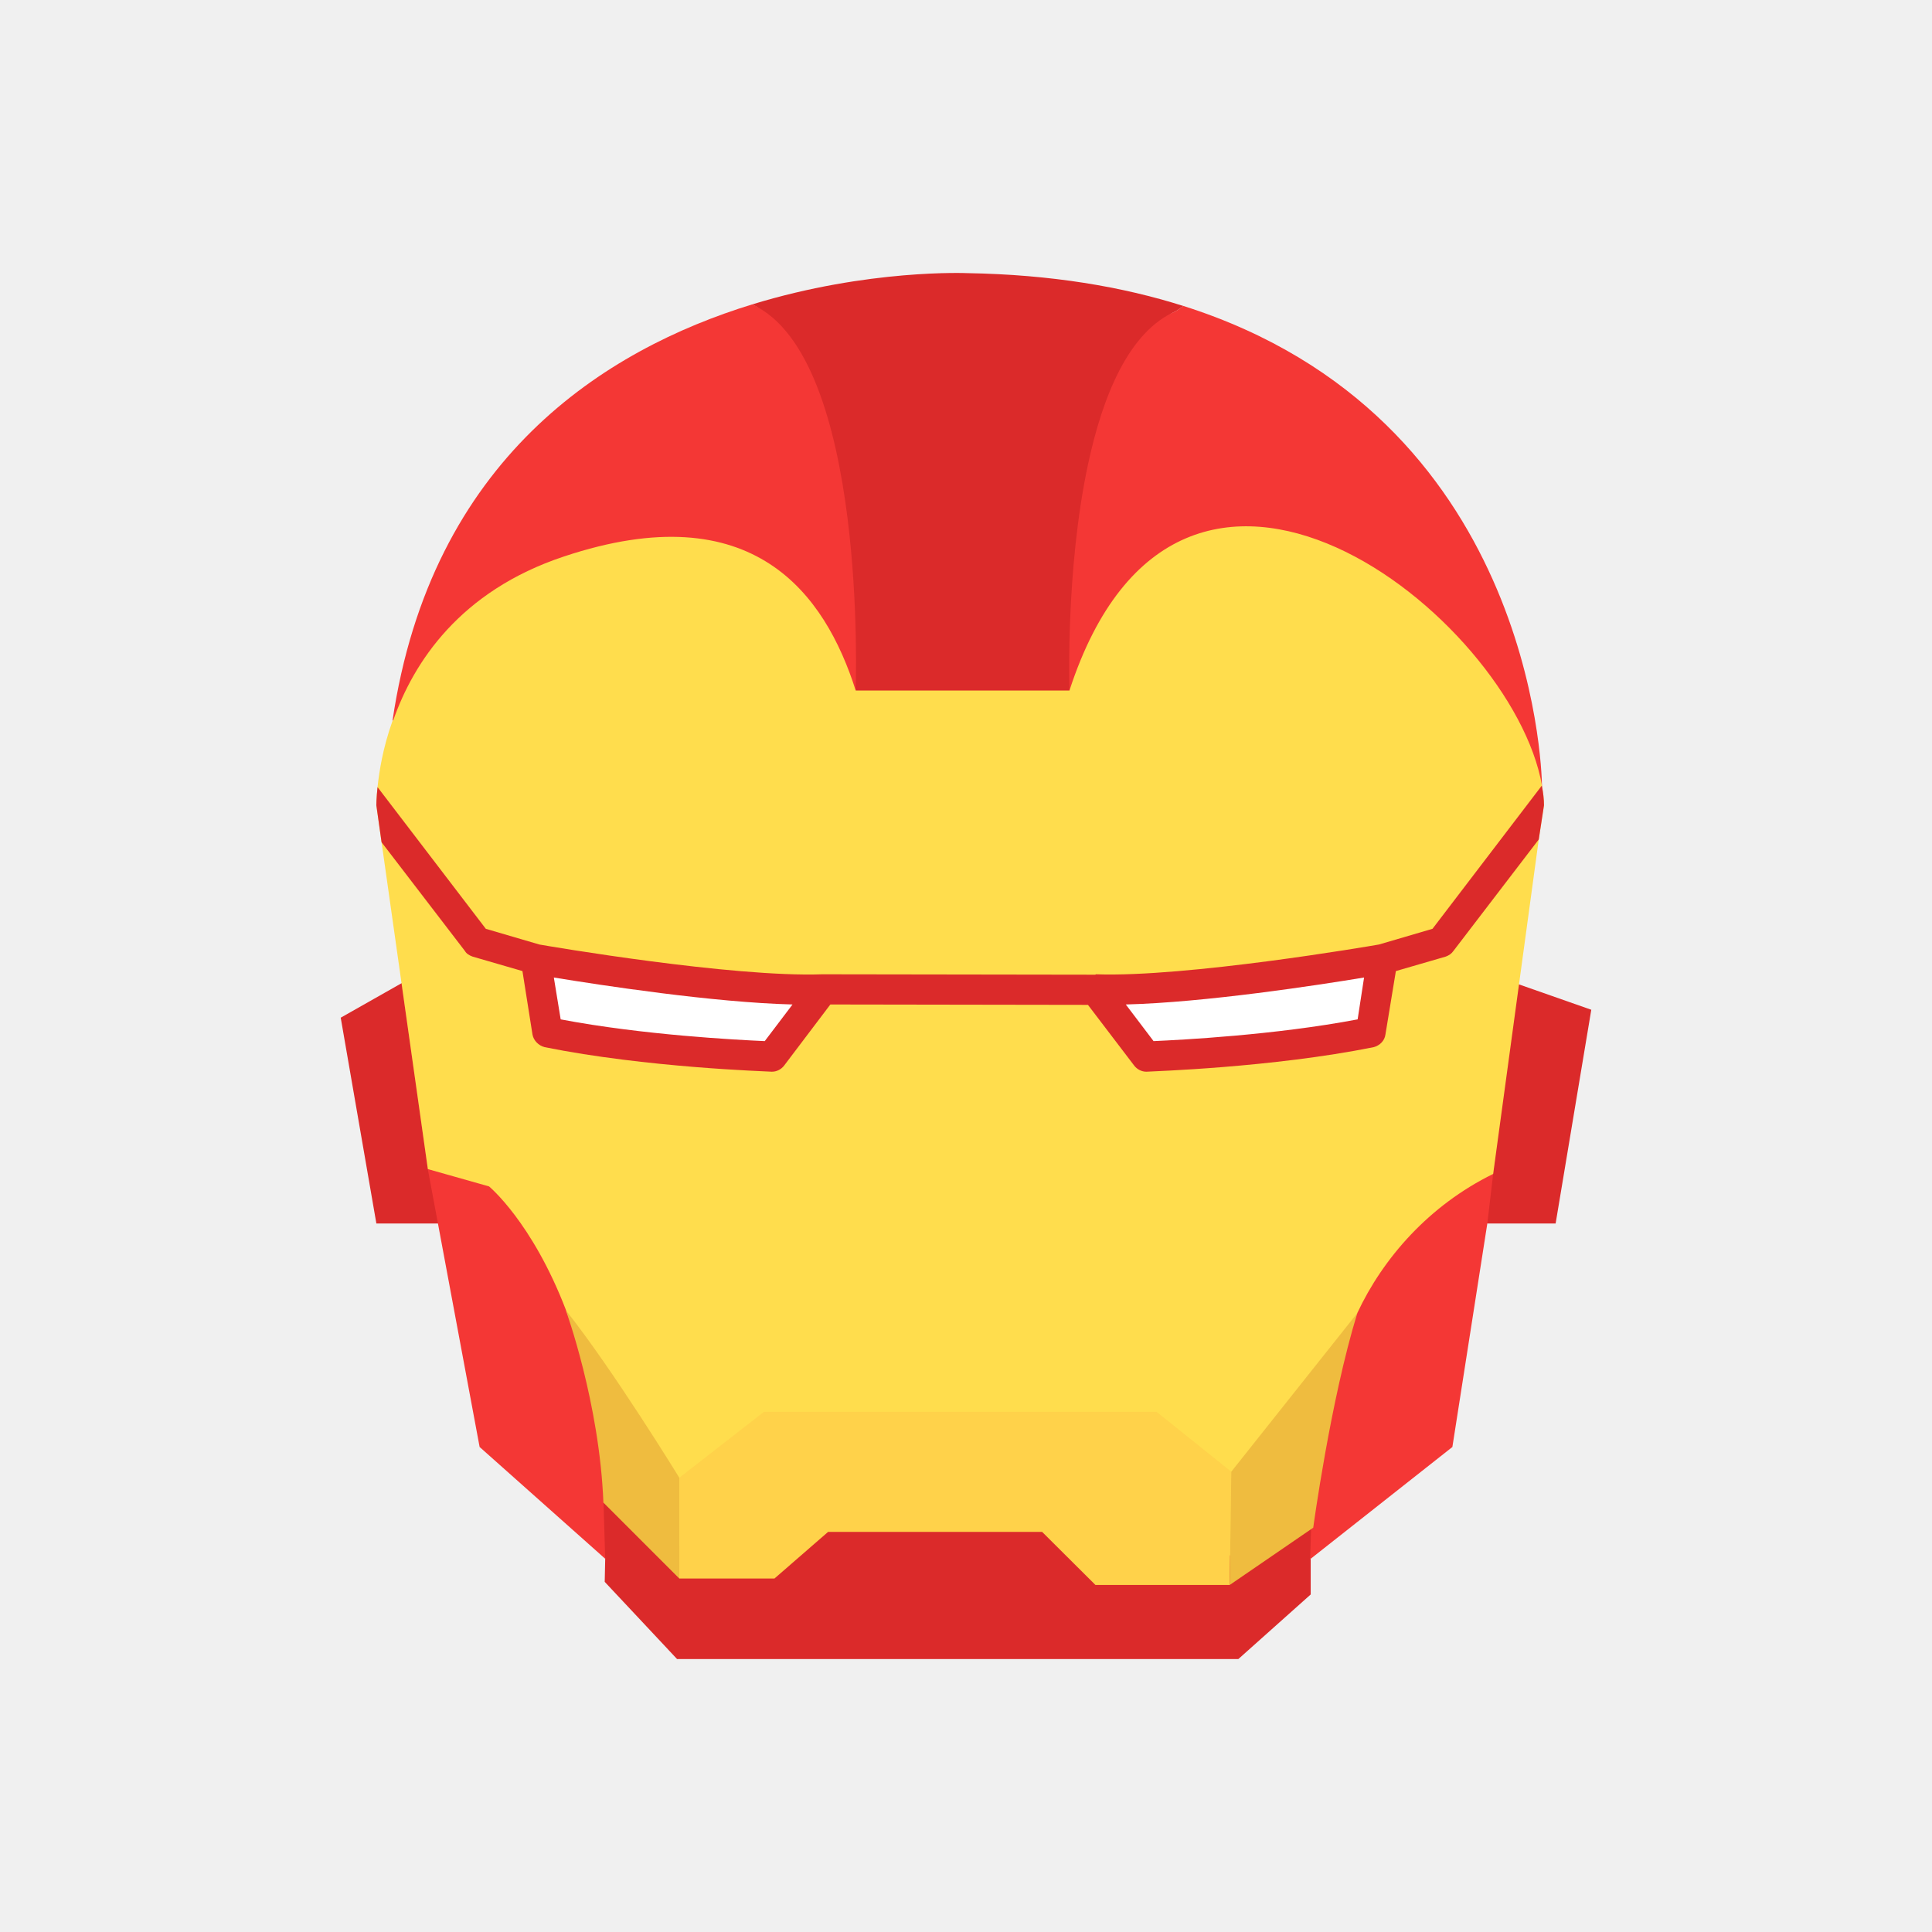
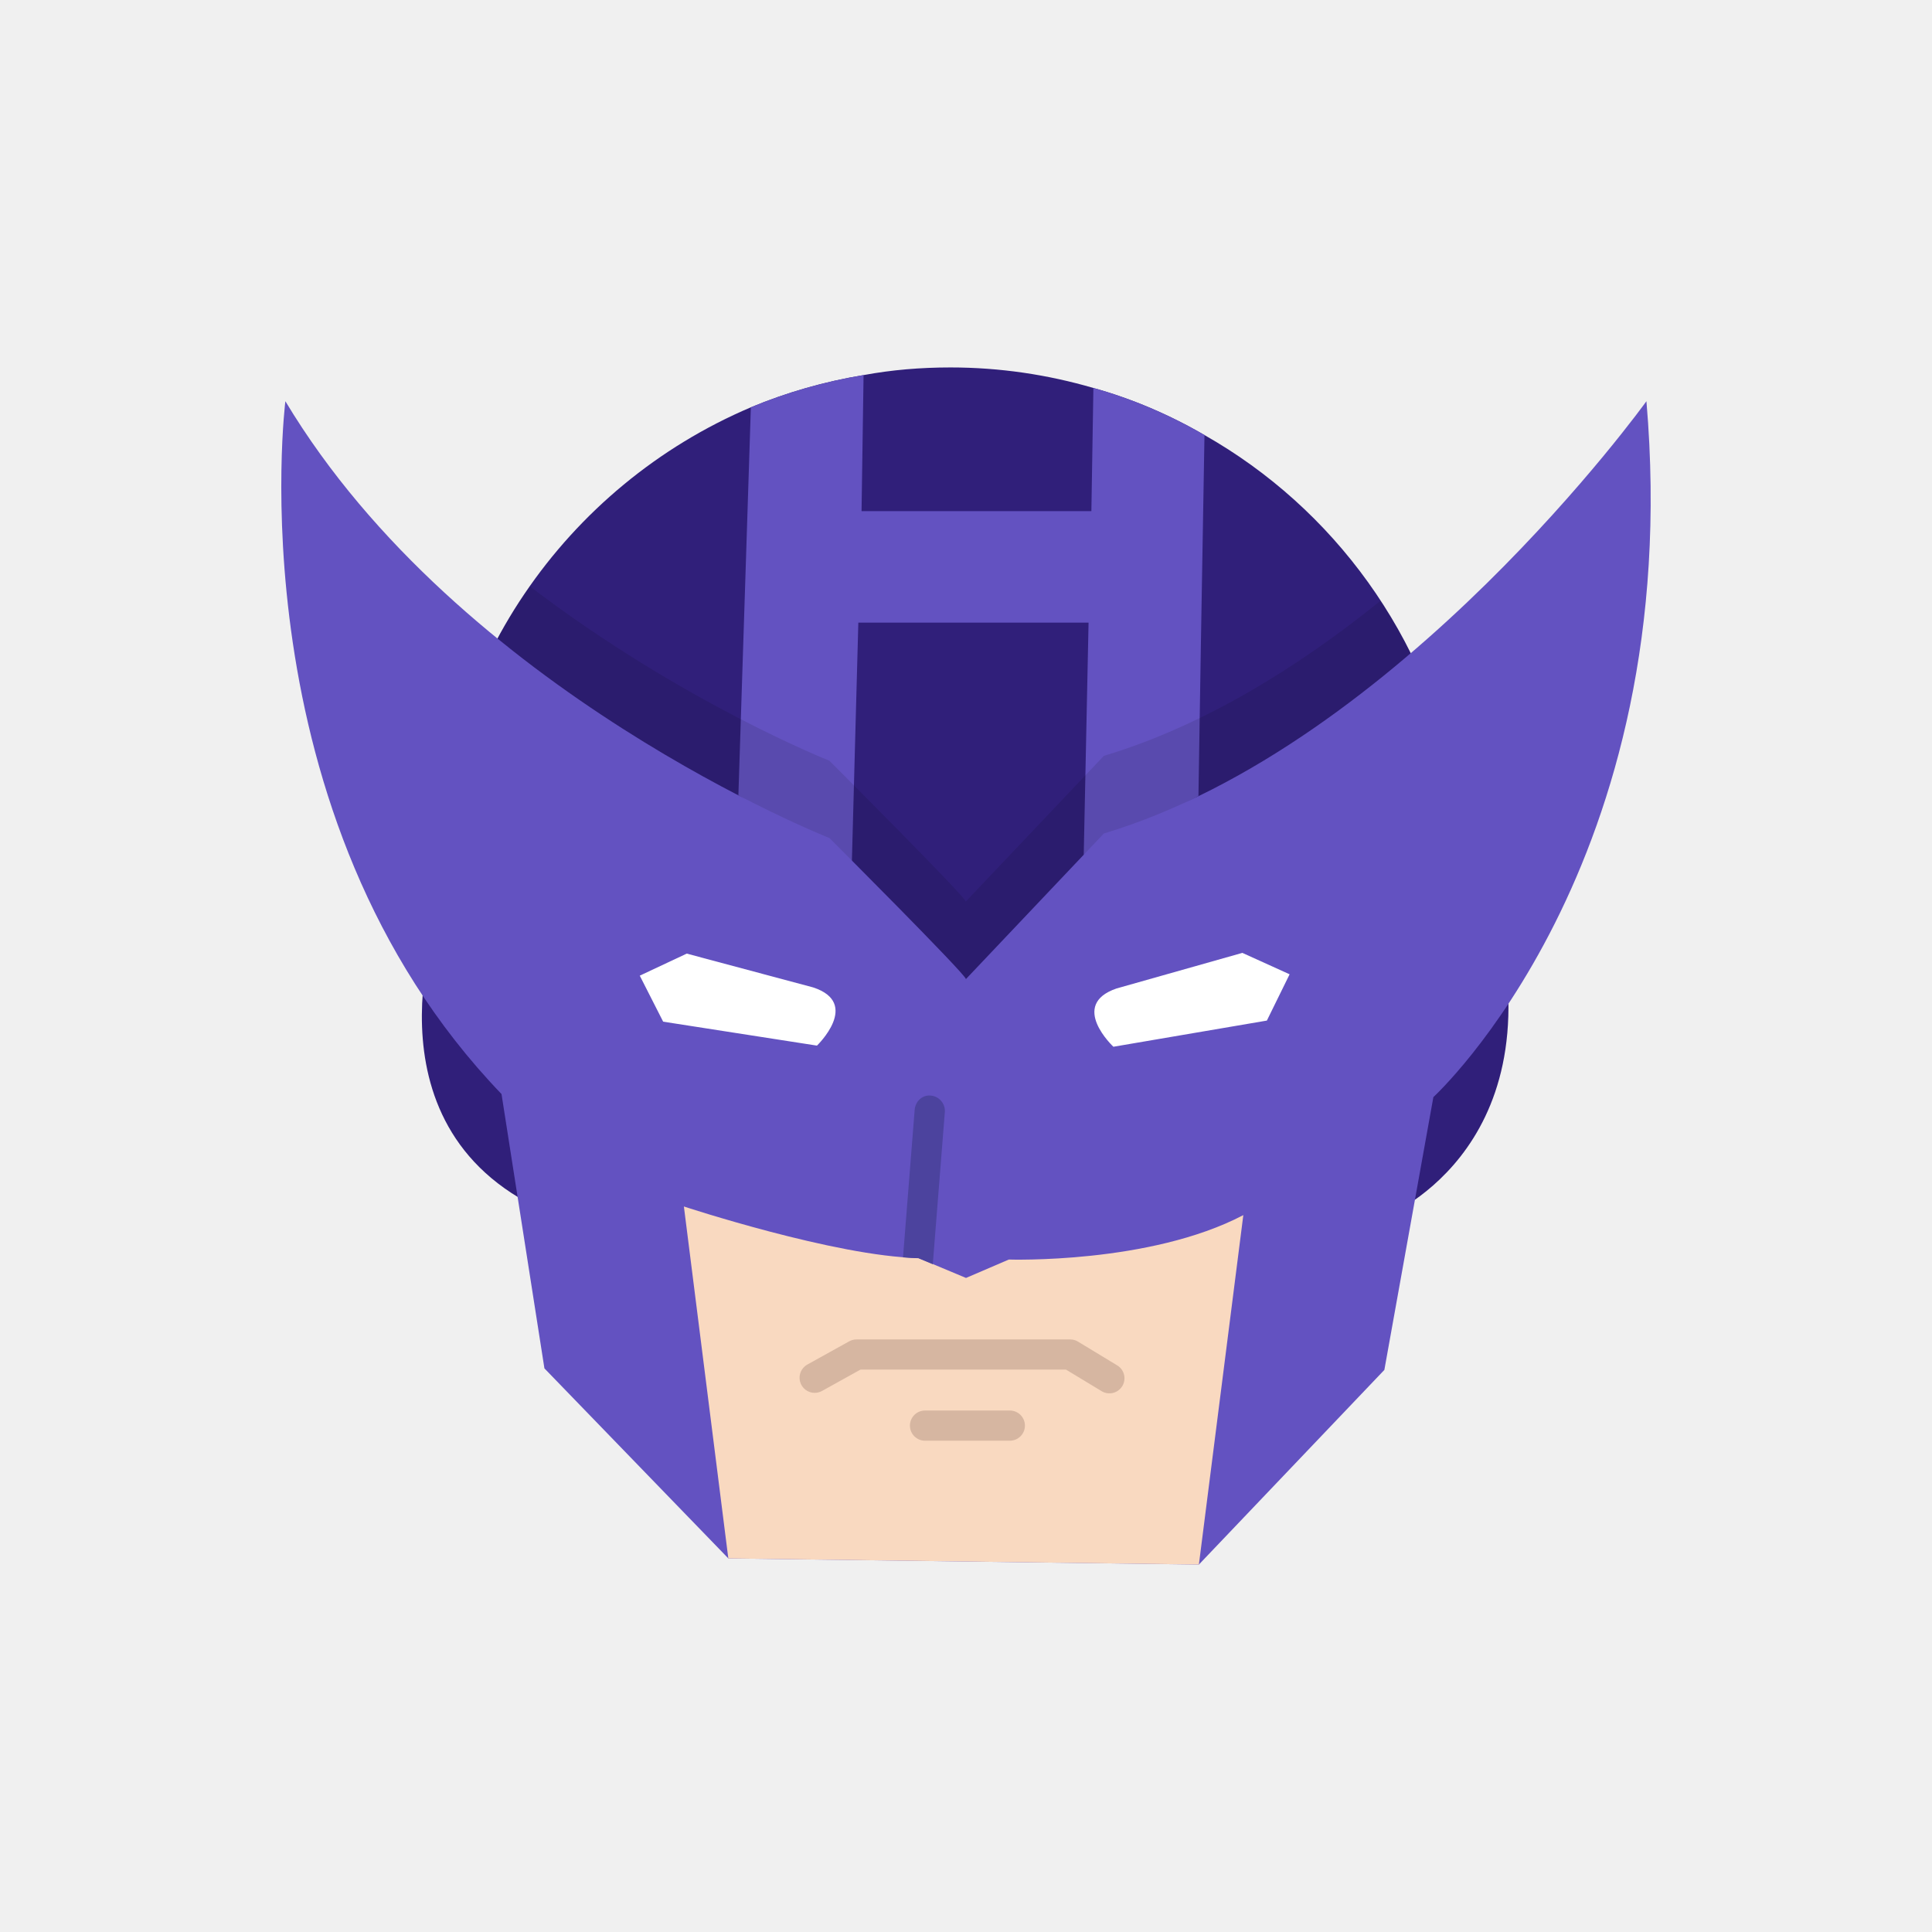
- <svg xmlns="http://www.w3.org/2000/svg" style="enable-background:new 0 0 48 48;" version="1.1" viewBox="0 0 48 48" xml:space="preserve">
-   <g id="Icons">
-     <g>
-       <polygon points="39.535,25.087 37.656,24.428 33.096,26.626 36.952,30.398     38.649,30.398   " style="fill:#DB2A2A;" />
-       <polygon points="9.976,24.428 8.465,25.284 9.351,30.398 11.049,30.398 10.232,24.428       " style="fill:#DB2A2A;" />
-       <polygon points="27.216,24.581 32.551,38.727 32.564,38.732 32.564,38.727     36.084,35.95 36.952,30.398 37.656,24.428   " style="fill:#F43735;" />
-       <polygon points="9.992,24.542 10.629,29.048 11.916,35.95 15.036,38.727     22.656,26.249   " style="fill:#F43735;" />
-       <polygon points="32.975,24.447 14.614,24.523 15.036,38.727 15.024,39.301     16.822,41.219 30.766,41.219 32.564,39.614 32.564,38.732 32.551,38.727   " style="fill:#DB2A2A;" />
-       <path d="M18.687,7.563c-3.644,1.119-7.977,3.825-8.937,10.353c0-0.01,0.01-0.01,0.02-0.02    c0.18-0.17,1.8-1.53,5.9-1.61c3.237-0.074,4.294,1.398,4.625,2.167l0.961-1.3c0,0,2.541-3.386,2.006-6.056    C22.907,9.323,19.838,8.089,18.687,7.563z" style="fill:#F43735;" />
-       <path d="M29.215,7.731l0.188-0.128c-1.519-0.482-3.291-0.782-5.372-0.817    c0,0-2.456-0.11-5.343,0.777c2.883,1.32,2.57,9.589,2.57,9.589l-0.961,1.3    c0.116,0.269,0.145,0.454,0.145,0.454l6.78-0.09c0,0-0.028-0.272-0.002-0.67l-0.647-0.993    c0,0,2.732-2.154,3.178-4.643C30.095,10.584,27.939,8.281,29.215,7.731z" style="fill:#DB2A2A;" />
-       <path d="M29.403,7.602l-0.188,0.128c-1.16,0.5-1.816,2.084-2.185,3.814    c-0.562,2.634-0.459,5.607-0.459,5.607l0.647,0.993c0.078-1.17,0.633-3.435,3.812-3.13    c4.14,0.41,7.09,4.27,7.27,4.51c0.01,0.01,0.01,0.01,0.01,0.01s0,0,0-0.01v-0.01    C38.302,19.031,38.028,10.337,29.403,7.602z" style="fill:#F43735;" />
-       <path d="M38.36,20.006l-0.13,0.85l-1.133,8.31c-1.59,0.78-2.737,2.09-3.377,3.46    c-1.14,2.45-1.58,5.31-1.58,5.31l-1.59,0.71l-2.77-0.09l-1.5-0.95l-5.84-0.21l-1.19,1.01l-2.15,0.22l-1.53-1.53    c-0.1-2.03-1.06-3.36-1.51-4.55c-0.84-2.19-1.91-3.07-1.91-3.07l-1.52-0.43l-1.15-8.12l-0.13-0.92c0,0,0-0.17,0.03-0.45    c0.04-0.38,0.13-0.97,0.37-1.64c0-0.01,0.01-0.01,0.02-0.02c0.5-1.43,1.65-3.21,4.24-4.07c4.71-1.57,6.49,0.94,7.25,3.33h5.31    c2.75-8.44,11.01-1.83,11.74,2.36v0.01c0,0.01,0,0.01,0,0.01C38.34,19.696,38.36,19.856,38.36,20.006z" style="fill:#FFDD4D;" />
-       <path d="M13.311,23.834c0,0,4.784,0.834,7.132,0.748l-1.262,1.667    c0,0-3.053-0.086-5.577-0.604L13.311,23.834z" style="fill:#FFFFFF;" />
-       <path d="M34.348,23.834c0,0-4.784,0.834-7.132,0.748l1.262,1.667c0,0,3.053-0.086,5.577-0.604    L34.348,23.834z" style="fill:#FFFFFF;" />
-       <path d="M38.31,19.536c0,0,0,0,0-0.01h-0.01l-2.71,3.55l-1.33,0.39c-0.22,0.04-4.79,0.82-7.03,0.74    c-0.01,0-0.01,0.01-0.02,0.01l-6.77-0.01c-0.01,0-0.01,0-0.01,0c-2.24,0.08-6.81-0.7-7.03-0.74l-1.33-0.39l-2.69-3.52    c-0.03,0.28-0.03,0.45-0.03,0.45l0.13,0.92l2.07,2.7c0.04,0.07,0.11,0.11,0.19,0.14l1.24,0.36l0.25,1.58    c0.03,0.15,0.15,0.27,0.3,0.31c2.53,0.51,5.51,0.6,5.64,0.61h0.01c0.12,0,0.23-0.06,0.3-0.15l1.15-1.52l6.4,0.01l1.15,1.51    c0.07,0.09,0.18,0.15,0.3,0.15c0,0,0,0,0.01,0c0.12-0.01,3.11-0.1,5.64-0.61c0.15-0.04,0.27-0.16,0.29-0.31l0.26-1.58l1.24-0.36    c0.08-0.03,0.14-0.07,0.19-0.14l2.12-2.77l0.13-0.85C38.36,19.856,38.34,19.696,38.31,19.536z M19,25.866    c-0.68-0.03-3.02-0.15-5.07-0.54l-0.17-1.04c1.16,0.19,3.96,0.62,5.93,0.67L19,25.866z M33.73,25.326    c-2.05,0.39-4.39,0.51-5.07,0.54l-0.69-0.91c1.97-0.05,4.77-0.48,5.92-0.67L33.73,25.326z" style="fill:#DB2A2A;" />
-       <path d="M14.057,32.552c0,0,0.839,2.302,0.934,4.779l1.887,1.888v-2.504    C16.877,36.714,15.239,34.04,14.057,32.552z" style="fill:#EFBC3F;" />
-       <polygon points="28.735,35.077 18.979,35.077 16.877,36.714 16.877,39.218     16.877,39.218 19.241,39.218 20.573,38.06 25.892,38.06 27.216,39.378 30.552,39.378     30.591,36.564   " style="fill:#FFD24A;" />
-       <path d="M30.591,36.564l-0.039,2.814l2.075-1.423c0,0,0.428-3.166,1.096-5.333    L30.591,36.564z" style="fill:#EFBC3F;" />
-     </g>
+ <svg xmlns="http://www.w3.org/2000/svg" viewBox="0 0 48 48">
+   <path fill="#301f7a" d="M34.335 30.269s-.45.06-1.21.14c-2.34 2.61-5.72 4.27-9.51 4.27-3.84 0-7.28-1.71-9.63-4.4 0-.01-.01-.01-.02-.01-5.11-1.92-3.09-7.47-3.09-7.47l.02-.01c-.02-.29-.05-.59-.05-.89 0-5.29 3.22-9.83 7.81-11.78.89-.37 1.83-.64 2.8-.8.7-.13 1.42-.19 2.16-.19 1.23 0 2.42.18 3.55.51.97.27 1.9.67 2.76 1.17 3.21 1.82 5.55 5.01 6.24 8.77.36.79.71 1.83 1.04 3.22 1.37 5.87-2.87 7.47-2.87 7.47z" />
+   <path fill="#6352c1" d="M29.925 10.809l-.08 4.66-.01.58-.06 3.73-2.85 1.46.12-5.77h-5.72l-.16 5.92-2.77-1.6-.05-.03.31-9.64c.89-.37 1.83-.64 2.8-.8l-.05 3.38h5.71l.05-3.06c.97.27 1.9.67 2.76 1.17z" />
+   <path d="M19.327 22.074s-2.912-2.905-6.962-6.215c.24-.45.5-.88.8-1.29 3.79 2.89 7.44 4.33 7.44 4.33s3.39 3.39 3.39 3.5l3.43-3.62c2.5-.75 4.85-2.22 6.87-3.85.28.41.53.85.75 1.3-2.18 1.87-3.562 5.133-6.372 5.983l-4.732 4.337c0-.12-4.614-4.475-4.614-4.475z" opacity=".1" />
+   <path fill="#6352c1" d="M23.998 24.325c0-.115-3.39-3.504-3.39-3.504S11.432 17.204 7.09 9.968c0 0-1.295 10.282 5.37 17.213l1.066 6.816 4.57 4.722 11.69.152 4.608-4.836 1.218-6.778s6.283-5.75 5.293-17.289c0 0-6.13 8.53-13.48 10.74l-3.427 3.617z" />
+   <path fill="#f9d9c0" d="M18.095 38.719l-1.104-8.744s3.77 1.242 5.826 1.28L24 31.75l1.064-.457s3.503.115 5.826-1.104l-1.104 8.682" />
+   <path fill="#fff" d="M27.663 26.007s-1.114-1.04.075-1.448l3.128-.885 1.174.532-.565 1.15-3.812.65zM20.297 25.978s1.1-1.055-.095-1.446l-3.14-.84-1.167.548.581 1.143 3.821.595z" />
+   <path fill="#d6b6a1" d="M20.241 34.605a.375.375 0 0 1-.183-.703l1.04-.577a.381.381 0 0 1 .182-.047h5.31a.37.37 0 0 1 .194.055l.952.577a.375.375 0 1 1-.388.64l-.863-.522h-5.108l-.954.53a.382.382 0 0 1-.182.047zM25.089 35.794h-2.107a.375.375 0 0 1 0-.75h2.107a.375.375 0 0 1 0 .75z" />
+   <g>
+     <path fill="#4c439e" d="M23.475 27.619l-.3 3.79-.36-.15c-.12 0-.25-.01-.38-.02l.29-3.67c.02-.21.19-.37.4-.35.21.02.36.2.35.4z" />
  </g>
</svg>
